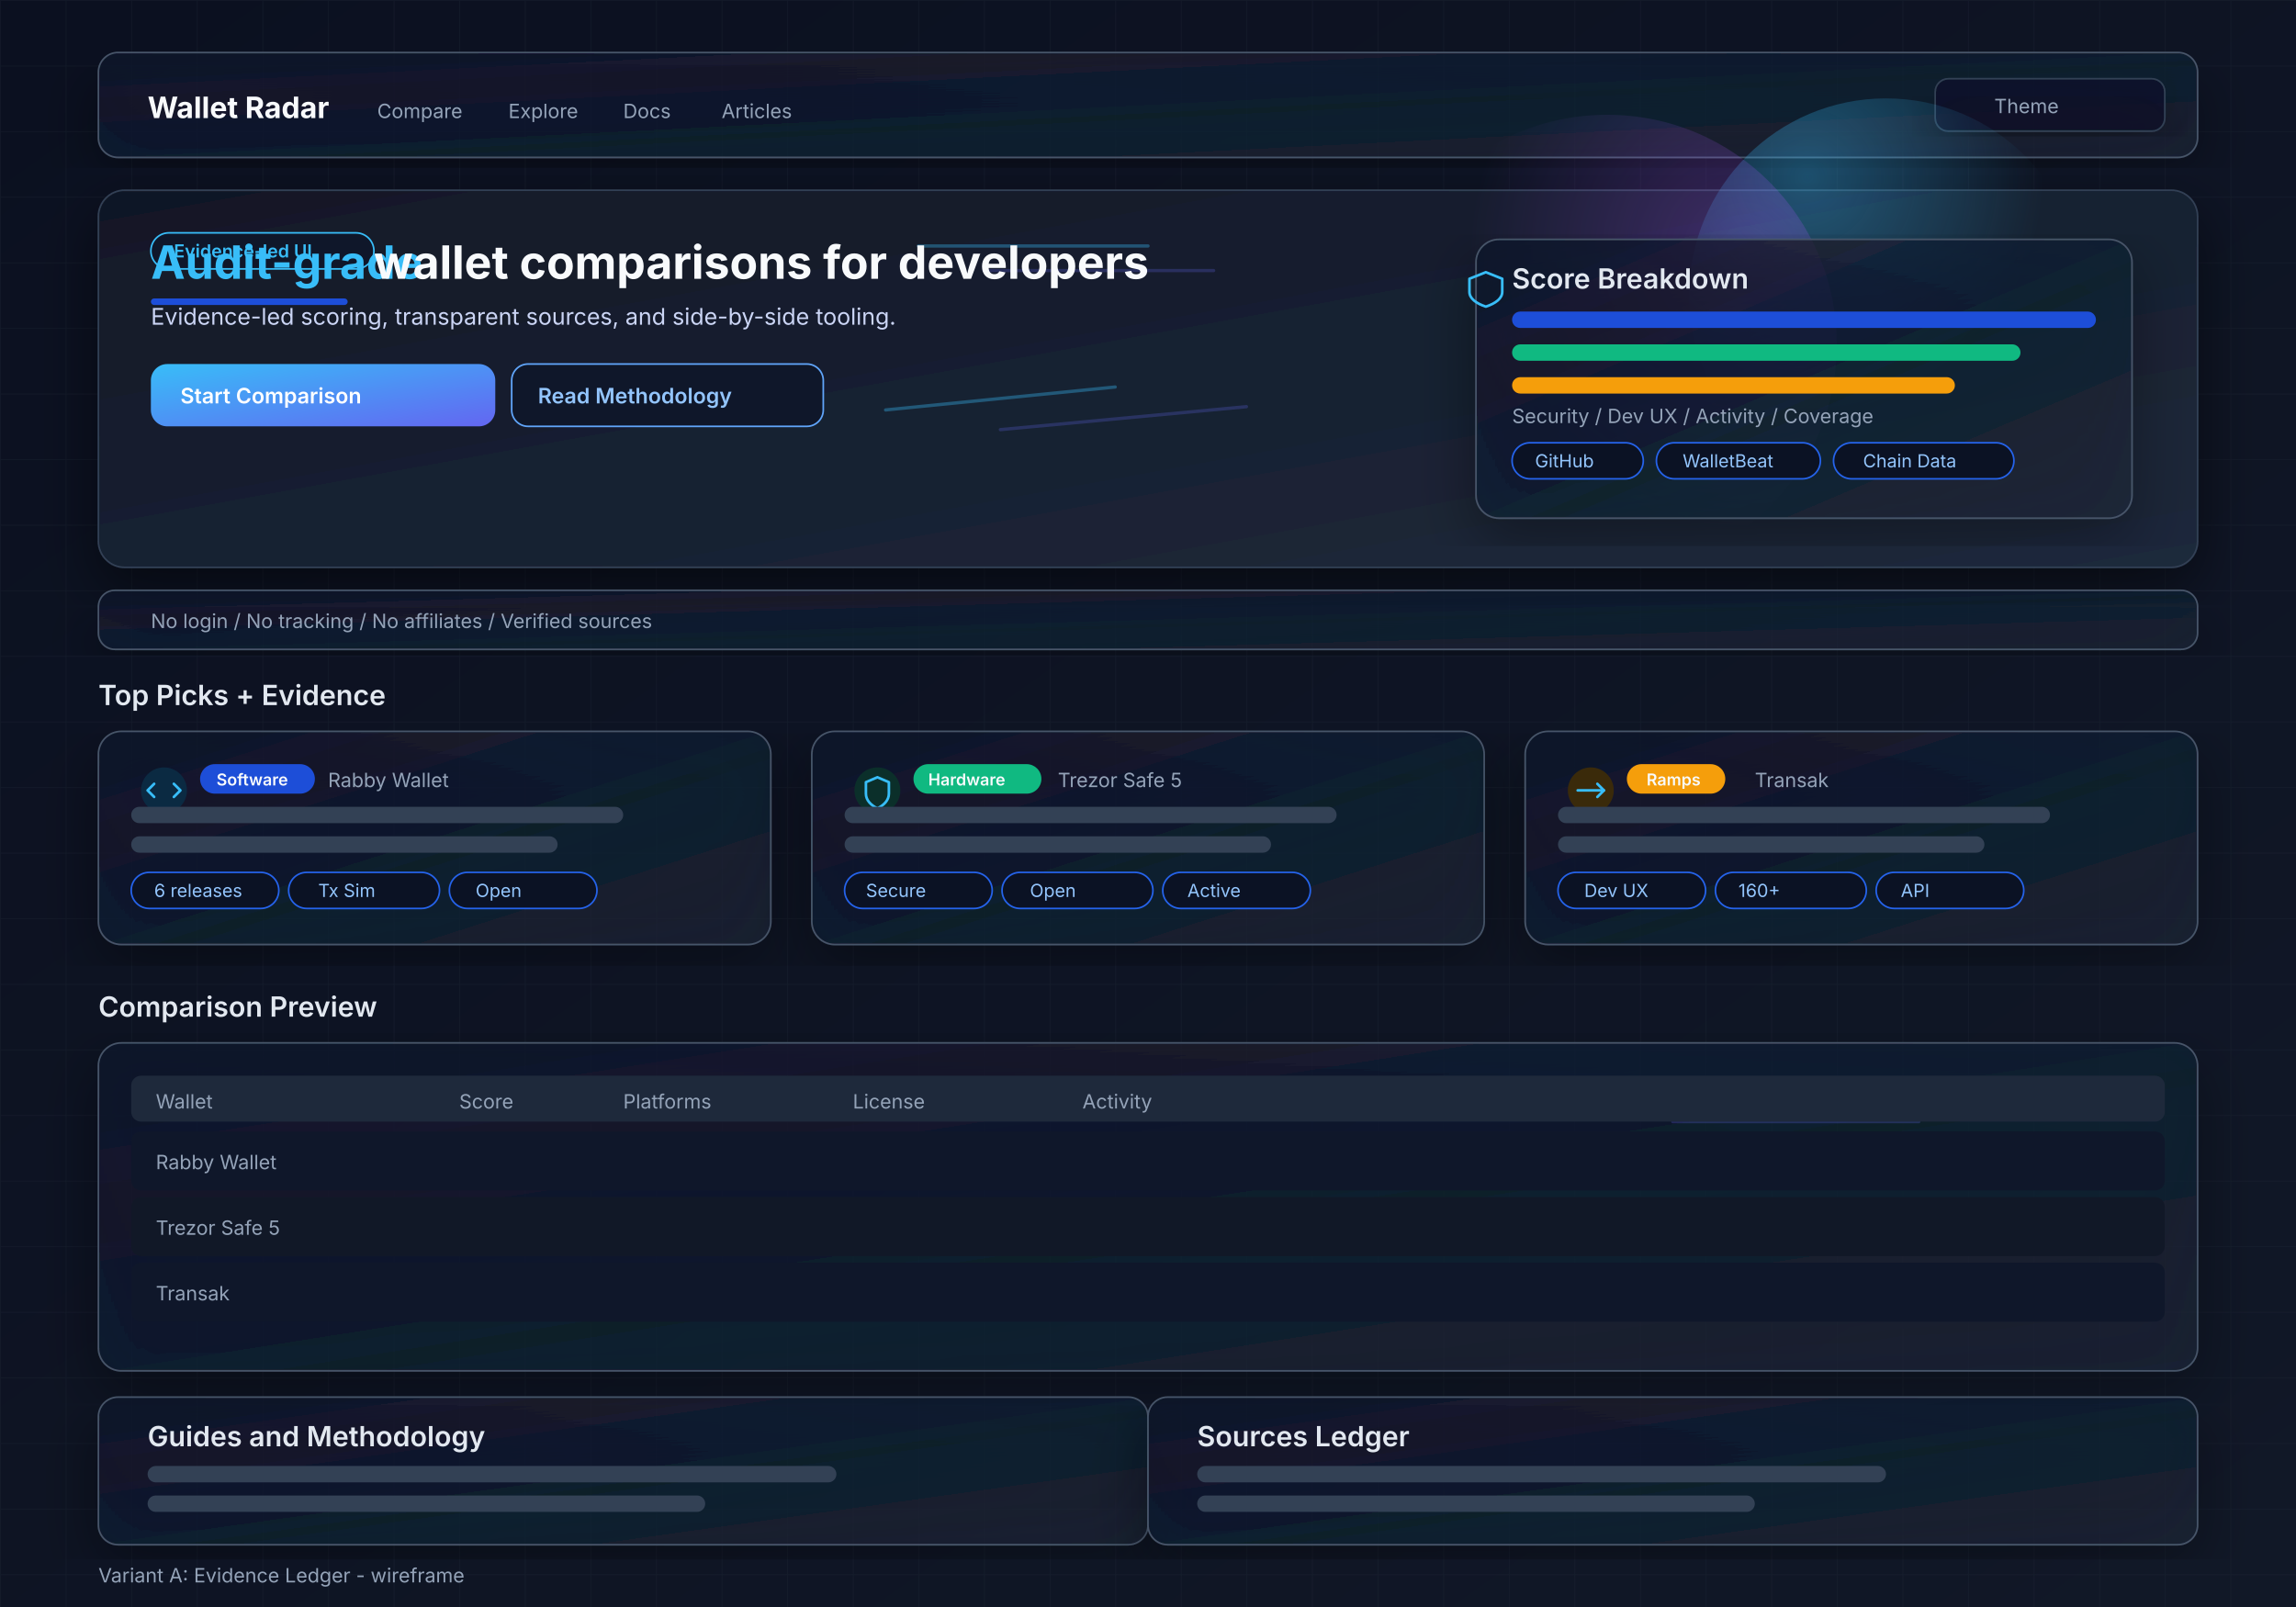
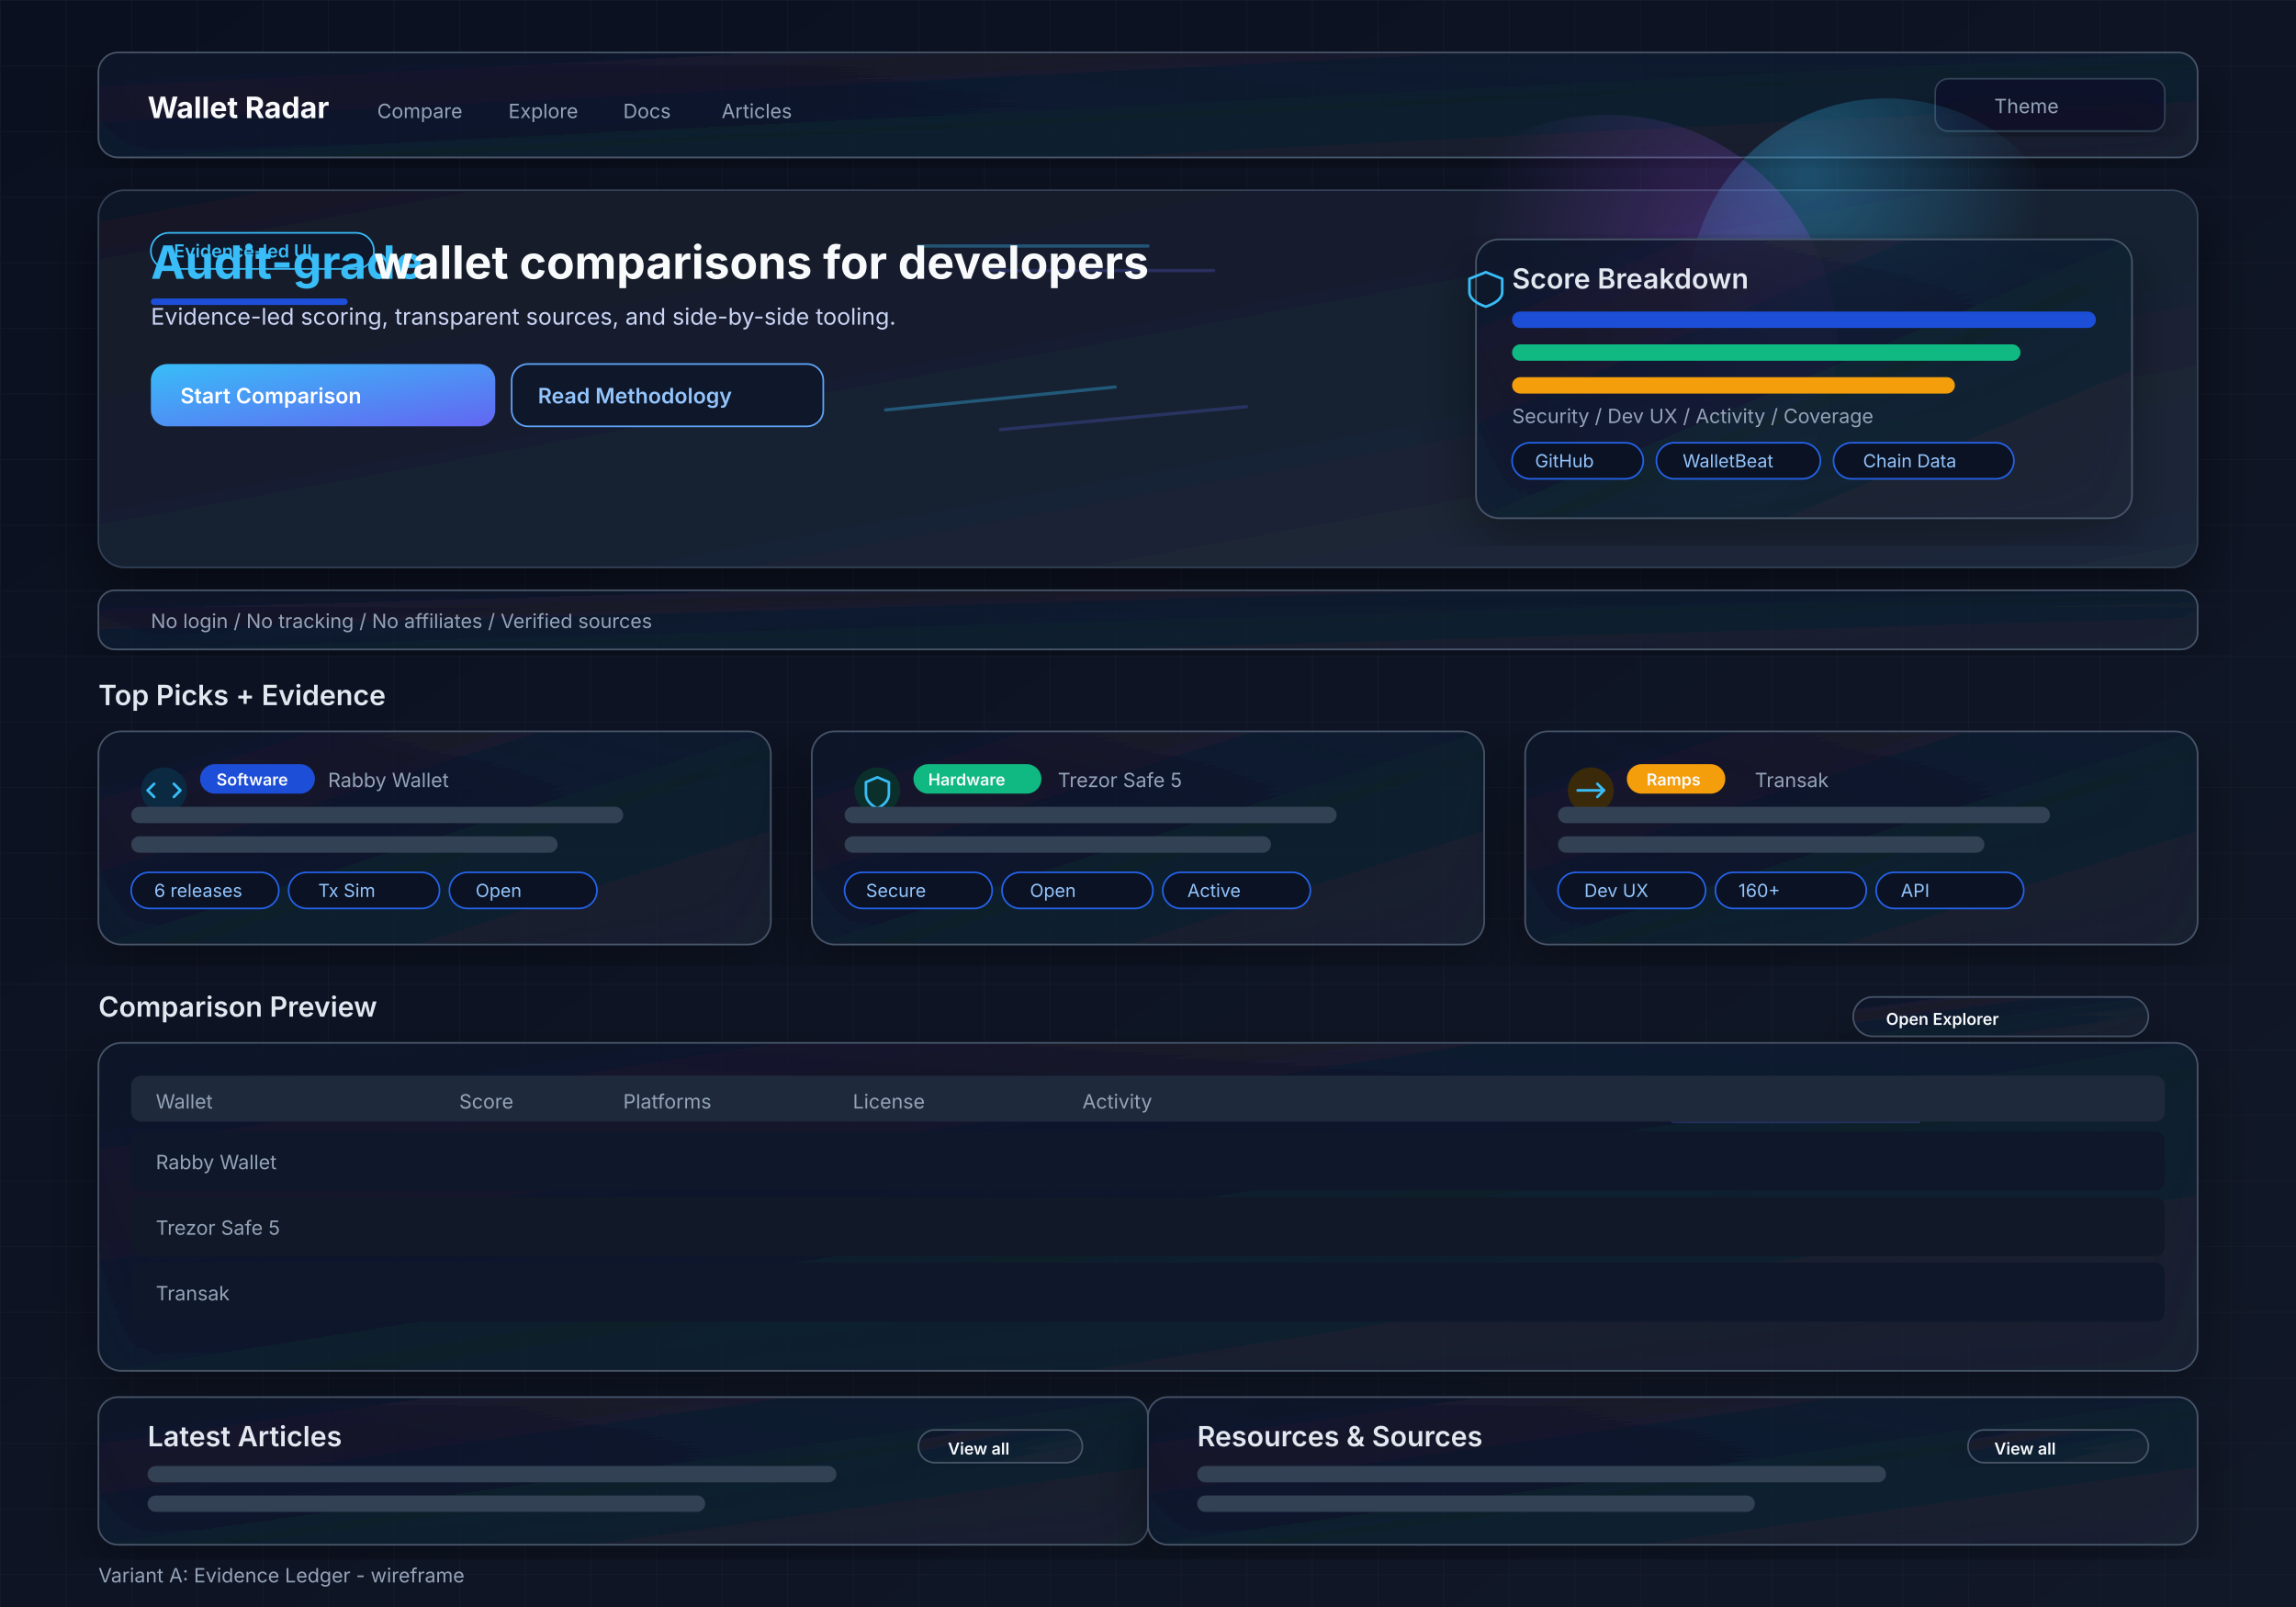
<svg xmlns="http://www.w3.org/2000/svg" width="1400" height="980" viewBox="0 0 1400 980">
  <defs>
    <linearGradient id="bg-gradient" x1="0" y1="0" x2="1" y2="1">
      <stop offset="0%" stop-color="#0b1020" />
      <stop offset="100%" stop-color="#111827" />
    </linearGradient>
    <linearGradient id="hero-gradient" x1="0" y1="0" x2="1" y2="1">
      <stop offset="0%" stop-color="#111827" />
      <stop offset="100%" stop-color="#1e293b" />
    </linearGradient>
    <radialGradient id="glow-blue" cx="0.3" cy="0.2" r="0.6">
      <stop offset="0%" stop-color="#38bdf8" stop-opacity="0.35" />
      <stop offset="100%" stop-color="#38bdf8" stop-opacity="0" />
    </radialGradient>
    <radialGradient id="glow-purple" cx="0.8" cy="0.3" r="0.6">
      <stop offset="0%" stop-color="#a855f7" stop-opacity="0.28" />
      <stop offset="100%" stop-color="#a855f7" stop-opacity="0" />
    </radialGradient>
    <linearGradient id="cta-gradient" x1="0" y1="0" x2="1" y2="1">
      <stop offset="0%" stop-color="#38bdf8" />
      <stop offset="100%" stop-color="#6366f1" />
    </linearGradient>
    <linearGradient id="glass-gradient" x1="0" y1="0" x2="1" y2="1">
      <stop offset="0%" stop-color="#0f172a" stop-opacity="0.85" />
      <stop offset="100%" stop-color="#1e293b" stop-opacity="0.55" />
    </linearGradient>
    <pattern id="grid" width="40" height="40" patternUnits="userSpaceOnUse">
      <path d="M40 0H0V40" fill="none" stroke="#1f2937" stroke-width="1" />
    </pattern>
    <filter id="card-shadow" x="-10%" y="-10%" width="120%" height="120%">
      <feDropShadow dx="0" dy="14" stdDeviation="18" flood-color="#000000" flood-opacity="0.5" />
    </filter>
    <style>
      .bg { fill: url(#bg-gradient); }
      .panel { fill: #0f172a; fill-opacity: 0.7; stroke: #334155; stroke-width: 1; filter: url(#card-shadow); }
      .panel-soft { fill: #111827; fill-opacity: 0.6; stroke: #334155; stroke-width: 1; filter: url(#card-shadow); }
      .hero { fill: url(#hero-gradient); stroke: #334155; stroke-width: 1; filter: url(#card-shadow); }
      .glass { fill: url(#glass-gradient); stroke: #475569; stroke-width: 1; filter: url(#card-shadow); }
      .cta-primary { fill: url(#cta-gradient); }
      .cta-secondary { fill: #0f172a; stroke: #60a5fa; stroke-width: 1; }
      .cta-text { font-size: 13px; font-family: Inter, Arial, sans-serif; fill: #ffffff; font-weight: 600; }
      .cta-secondary-text { font-size: 13px; font-family: Inter, Arial, sans-serif; fill: #93c5fd; font-weight: 600; }
      .badge { fill: #0f172a; stroke: #38bdf8; stroke-width: 1; }
      .badge-text { font-size: 11px; font-family: Inter, Arial, sans-serif; fill: #38bdf8; font-weight: 600; }
      .icon { stroke: #38bdf8; stroke-width: 1.6; fill: none; stroke-linecap: round; stroke-linejoin: round; }
      .motion-line { stroke: #38bdf8; stroke-width: 2; stroke-linecap: round; opacity: 0.35; }
      .motion-line-soft { stroke: #6366f1; stroke-width: 2; stroke-linecap: round; opacity: 0.25; }
      .muted { fill: #334155; }
      .text { font-family: Inter, Arial, sans-serif; fill: #f8fafc; }
      .subtext { font-family: Inter, Arial, sans-serif; fill: #cbd5f5; }
      .label { font-size: 12px; font-family: Inter, Arial, sans-serif; fill: #94a3b8; }
      .title { font-size: 28px; font-weight: 700; font-family: Inter, Arial, sans-serif; fill: #f8fafc; }
      .title-accent { font-size: 28px; font-weight: 700; font-family: Inter, Arial, sans-serif; fill: #38bdf8; }
      .chip { fill: #0b1224; stroke: #2563eb; }
      .chip-text { font-size: 11px; font-family: Inter, Arial, sans-serif; fill: #93c5fd; }
      .pill-text { font-size: 10px; font-family: Inter, Arial, sans-serif; fill: #f8fafc; font-weight: 600; }
      .accent { fill: #1d4ed8; }
      .accent-2 { fill: #10b981; }
      .accent-3 { fill: #f59e0b; }
      .table-head { fill: #1e293b; }
      .table-row { fill: #0f172a; }
      .table-row-alt { fill: #111827; }
      .icon-bg { fill: #0b2a42; }
      .icon-bg-2 { fill: #0b2f2a; }
      .icon-bg-3 { fill: #3a2a0a; }
      .h2 { font-size: 17px; font-weight: 600; font-family: Inter, Arial, sans-serif; fill: #e2e8f0; }
    </style>
  </defs>
  <rect class="bg" x="0" y="0" width="1400" height="980" />
  <rect x="0" y="0" width="1400" height="980" fill="url(#grid)" opacity="0.35" />
  <rect class="glass" x="60" y="32" width="1280" height="64" rx="12" />
  <text class="text" x="90" y="72" font-size="18" font-weight="700">Wallet Radar</text>
  <text class="label" x="230" y="72">Compare</text>
  <text class="label" x="310" y="72">Explore</text>
  <text class="label" x="380" y="72">Docs</text>
  <text class="label" x="440" y="72">Articles</text>
  <rect class="panel" x="1180" y="48" width="140" height="32" rx="8" />
  <text class="label" x="1216" y="69">Theme</text>
  <rect class="hero" x="60" y="116" width="1280" height="230" rx="16" />
  <circle cx="1150" cy="180" r="120" fill="url(#glow-blue)" />
  <circle cx="980" cy="210" r="140" fill="url(#glow-purple)" />
  <line class="motion-line" x1="560" y1="150" x2="700" y2="150" />
  <line class="motion-line-soft" x1="600" y1="165" x2="740" y2="165" />
  <line class="motion-line" x1="540" y1="250" x2="680" y2="236" />
  <line class="motion-line-soft" x1="610" y1="262" x2="760" y2="248" />
  <rect class="badge" x="92" y="142" width="136" height="22" rx="11" />
  <text class="badge-text" x="106" y="157">Evidence-led UI</text>
  <text class="title-accent" x="92" y="170">Audit-grade</text>
  <text class="title" x="228" y="170">wallet comparisons for developers</text>
  <rect class="accent" x="92" y="182" width="120" height="4" rx="2" />
  <text class="subtext" x="92" y="198" font-size="14">Evidence-led scoring, transparent sources, and side-by-side tooling.</text>
  <rect class="cta-primary" x="92" y="222" width="210" height="38" rx="10" />
  <text class="cta-text" x="110" y="246">Start Comparison</text>
  <rect class="cta-secondary" x="312" y="222" width="190" height="38" rx="10" />
  <text class="cta-secondary-text" x="328" y="246">Read Methodology</text>
  <rect class="glass" x="900" y="146" width="400" height="170" rx="14" />
  <path class="icon" d="M906 166 L916 170 V178 C916 182 912 185 906 187 C900 185 896 182 896 178 V170 Z" />
  <text class="h2" x="922" y="176">Score Breakdown</text>
  <rect class="accent" x="922" y="190" width="356" height="10" rx="5" />
  <rect class="accent-2" x="922" y="210" width="310" height="10" rx="5" />
  <rect class="accent-3" x="922" y="230" width="270" height="10" rx="5" />
  <text class="label" x="922" y="258">Security / Dev UX / Activity / Coverage</text>
  <rect class="chip" x="922" y="270" width="80" height="22" rx="11" />
  <text class="chip-text" x="936" y="285">GitHub</text>
  <rect class="chip" x="1010" y="270" width="100" height="22" rx="11" />
  <text class="chip-text" x="1026" y="285">WalletBeat</text>
  <rect class="chip" x="1118" y="270" width="110" height="22" rx="11" />
  <text class="chip-text" x="1136" y="285">Chain Data</text>
  <rect class="glass" x="60" y="360" width="1280" height="36" rx="10" />
  <text class="label" x="92" y="383">No login / No tracking / No affiliates / Verified sources</text>
  <text class="h2" x="60" y="430">Top Picks + Evidence</text>
  <rect class="glass" x="60" y="446" width="410" height="130" rx="14" />
  <circle class="icon-bg" cx="100" cy="482" r="14" />
  <path class="icon" d="M94 478 L90 482 L94 486" />
  <path class="icon" d="M106 478 L110 482 L106 486" />
  <rect class="accent" x="122" y="466" width="70" height="18" rx="9" />
  <text class="pill-text" x="132" y="479">Software</text>
  <text class="label" x="200" y="480">Rabby Wallet</text>
  <rect class="muted" x="80" y="492" width="300" height="10" rx="5" />
  <rect class="muted" x="80" y="510" width="260" height="10" rx="5" />
  <rect class="chip" x="80" y="532" width="90" height="22" rx="11" />
  <text class="chip-text" x="94" y="547">6 releases</text>
  <rect class="chip" x="176" y="532" width="92" height="22" rx="11" />
  <text class="chip-text" x="194" y="547">Tx Sim</text>
  <rect class="chip" x="274" y="532" width="90" height="22" rx="11" />
  <text class="chip-text" x="290" y="547">Open</text>
  <rect class="glass" x="495" y="446" width="410" height="130" rx="14" />
  <circle class="icon-bg-2" cx="535" cy="482" r="14" />
  <path class="icon" d="M535 474 L542 477 V484 C542 488 539 491 535 493 C531 491 528 488 528 484 V477 Z" />
  <rect class="accent-2" x="557" y="466" width="78" height="18" rx="9" />
  <text class="pill-text" x="566" y="479">Hardware</text>
  <text class="label" x="645" y="480">Trezor Safe 5</text>
  <rect class="muted" x="515" y="492" width="300" height="10" rx="5" />
  <rect class="muted" x="515" y="510" width="260" height="10" rx="5" />
  <rect class="chip" x="515" y="532" width="90" height="22" rx="11" />
  <text class="chip-text" x="528" y="547">Secure</text>
  <rect class="chip" x="611" y="532" width="92" height="22" rx="11" />
  <text class="chip-text" x="628" y="547">Open</text>
  <rect class="chip" x="709" y="532" width="90" height="22" rx="11" />
  <text class="chip-text" x="724" y="547">Active</text>
  <rect class="glass" x="930" y="446" width="410" height="130" rx="14" />
  <circle class="icon-bg-3" cx="970" cy="482" r="14" />
  <path class="icon" d="M962 482 H978" />
  <path class="icon" d="M974 478 L978 482 L974 486" />
  <rect class="accent-3" x="992" y="466" width="60" height="18" rx="9" />
  <text class="pill-text" x="1004" y="479">Ramps</text>
  <text class="label" x="1070" y="480">Transak</text>
  <rect class="muted" x="950" y="492" width="300" height="10" rx="5" />
  <rect class="muted" x="950" y="510" width="260" height="10" rx="5" />
  <rect class="chip" x="950" y="532" width="90" height="22" rx="11" />
  <text class="chip-text" x="966" y="547">Dev UX</text>
  <rect class="chip" x="1046" y="532" width="92" height="22" rx="11" />
  <text class="chip-text" x="1060" y="547">160+</text>
  <rect class="chip" x="1144" y="532" width="90" height="22" rx="11" />
  <text class="chip-text" x="1159" y="547">API</text>
  <text class="h2" x="60" y="620">Comparison Preview</text>
+   <rect class="glass" x="1130" y="608" width="180" height="24" rx="12" />
+   <text class="pill-text" x="1150" y="625">Open Explorer</text>
  <rect class="glass" x="60" y="636" width="1280" height="200" rx="14" />
  <line class="motion-line" x1="1060" y1="668" x2="1210" y2="668" />
  <line class="motion-line-soft" x1="1020" y1="684" x2="1170" y2="684" />
  <rect class="table-head" x="80" y="656" width="1240" height="28" rx="6" />
  <text class="label" x="95" y="676">Wallet</text>
  <text class="label" x="280" y="676">Score</text>
  <text class="label" x="380" y="676">Platforms</text>
  <text class="label" x="520" y="676">License</text>
  <text class="label" x="660" y="676">Activity</text>
  <rect class="table-row" x="80" y="690" width="1240" height="36" rx="6" />
  <rect class="table-row-alt" x="80" y="730" width="1240" height="36" rx="6" />
  <rect class="table-row" x="80" y="770" width="1240" height="36" rx="6" />
  <text class="label" x="95" y="713">Rabby Wallet</text>
  <text class="label" x="95" y="753">Trezor Safe 5</text>
  <text class="label" x="95" y="793">Transak</text>
  <rect class="glass" x="60" y="852" width="640" height="90" rx="12" />
-   <text class="h2" x="90" y="882">Guides and Methodology</text>
+   <text class="h2" x="90" y="882">Latest Articles</text>
+   <rect class="glass" x="560" y="872" width="100" height="20" rx="10" />
+   <text class="pill-text" x="578" y="887">View all</text>
  <rect class="muted" x="90" y="894" width="420" height="10" rx="5" />
  <rect class="muted" x="90" y="912" width="340" height="10" rx="5" />
  <rect class="glass" x="700" y="852" width="640" height="90" rx="12" />
-   <text class="h2" x="730" y="882">Sources Ledger</text>
+   <text class="h2" x="730" y="882">Resources &amp; Sources</text>
+   <rect class="glass" x="1200" y="872" width="110" height="20" rx="10" />
+   <text class="pill-text" x="1216" y="887">View all</text>
  <rect class="muted" x="730" y="894" width="420" height="10" rx="5" />
  <rect class="muted" x="730" y="912" width="340" height="10" rx="5" />
  <text class="label" x="60" y="965">Variant A: Evidence Ledger - wireframe</text>
</svg>
